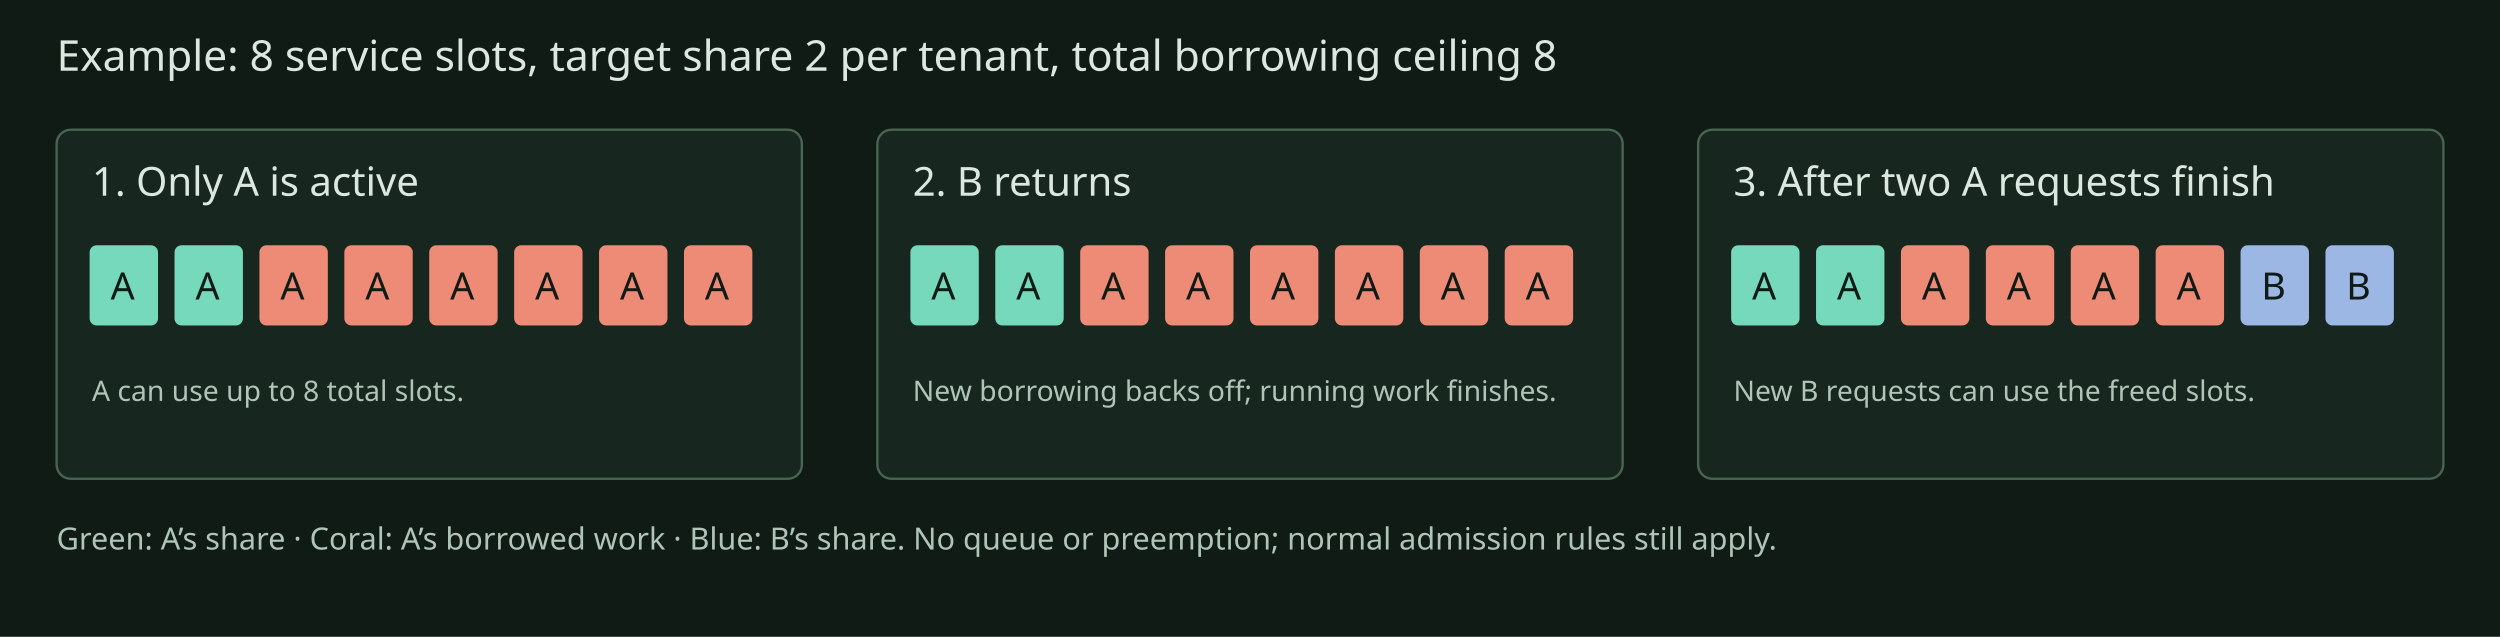
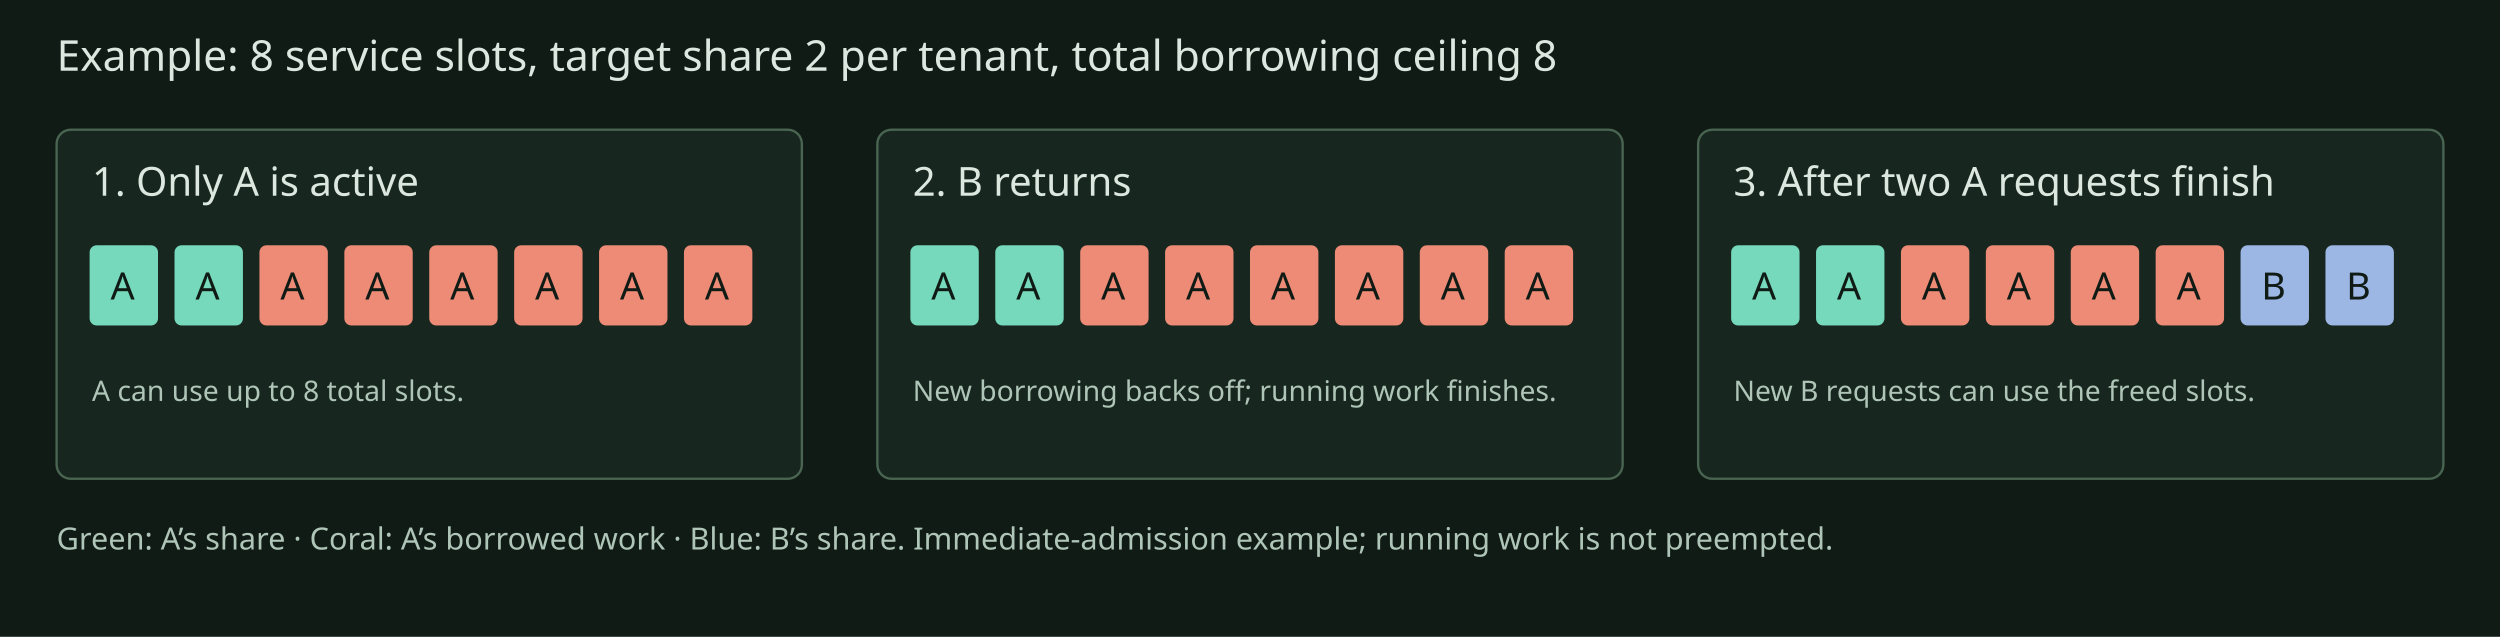
<svg xmlns="http://www.w3.org/2000/svg" width="1060" height="270" viewBox="0 0 1060 270">
  <rect width="1060" height="270" fill="#101b16" />
  <text x="24" y="30" fill="#dce8df" font-family="sans-serif" font-size="18">Example: 8 service slots, target share 2 per tenant, total borrowing ceiling 8</text>
  <rect x="24" y="55" width="316" height="148" rx="6" fill="#17271f" stroke="#496451" />
  <text x="39" y="83" fill="#dce8df" font-family="sans-serif" font-size="17">1. Only A is active</text>
  <rect x="38" y="104" width="29" height="34" rx="3" fill="#76d9bc" />
  <text x="52" y="127" text-anchor="middle" fill="#101b16" font-family="sans-serif" font-size="16">A</text>
  <rect x="74" y="104" width="29" height="34" rx="3" fill="#76d9bc" />
  <text x="88" y="127" text-anchor="middle" fill="#101b16" font-family="sans-serif" font-size="16">A</text>
  <rect x="110" y="104" width="29" height="34" rx="3" fill="#ed8b76" />
  <text x="124" y="127" text-anchor="middle" fill="#101b16" font-family="sans-serif" font-size="16">A</text>
  <rect x="146" y="104" width="29" height="34" rx="3" fill="#ed8b76" />
  <text x="160" y="127" text-anchor="middle" fill="#101b16" font-family="sans-serif" font-size="16">A</text>
  <rect x="182" y="104" width="29" height="34" rx="3" fill="#ed8b76" />
  <text x="196" y="127" text-anchor="middle" fill="#101b16" font-family="sans-serif" font-size="16">A</text>
  <rect x="218" y="104" width="29" height="34" rx="3" fill="#ed8b76" />
  <text x="232" y="127" text-anchor="middle" fill="#101b16" font-family="sans-serif" font-size="16">A</text>
  <rect x="254" y="104" width="29" height="34" rx="3" fill="#ed8b76" />
  <text x="268" y="127" text-anchor="middle" fill="#101b16" font-family="sans-serif" font-size="16">A</text>
  <rect x="290" y="104" width="29" height="34" rx="3" fill="#ed8b76" />
  <text x="304" y="127" text-anchor="middle" fill="#101b16" font-family="sans-serif" font-size="16">A</text>
  <text x="39" y="170" fill="#afc5b7" font-family="sans-serif" font-size="12">A can use up to 8 total slots.</text>
  <rect x="372" y="55" width="316" height="148" rx="6" fill="#17271f" stroke="#496451" />
  <text x="387" y="83" fill="#dce8df" font-family="sans-serif" font-size="17">2. B returns</text>
  <rect x="386" y="104" width="29" height="34" rx="3" fill="#76d9bc" />
  <text x="400" y="127" text-anchor="middle" fill="#101b16" font-family="sans-serif" font-size="16">A</text>
  <rect x="422" y="104" width="29" height="34" rx="3" fill="#76d9bc" />
  <text x="436" y="127" text-anchor="middle" fill="#101b16" font-family="sans-serif" font-size="16">A</text>
  <rect x="458" y="104" width="29" height="34" rx="3" fill="#ed8b76" />
  <text x="472" y="127" text-anchor="middle" fill="#101b16" font-family="sans-serif" font-size="16">A</text>
  <rect x="494" y="104" width="29" height="34" rx="3" fill="#ed8b76" />
  <text x="508" y="127" text-anchor="middle" fill="#101b16" font-family="sans-serif" font-size="16">A</text>
  <rect x="530" y="104" width="29" height="34" rx="3" fill="#ed8b76" />
  <text x="544" y="127" text-anchor="middle" fill="#101b16" font-family="sans-serif" font-size="16">A</text>
  <rect x="566" y="104" width="29" height="34" rx="3" fill="#ed8b76" />
  <text x="580" y="127" text-anchor="middle" fill="#101b16" font-family="sans-serif" font-size="16">A</text>
  <rect x="602" y="104" width="29" height="34" rx="3" fill="#ed8b76" />
  <text x="616" y="127" text-anchor="middle" fill="#101b16" font-family="sans-serif" font-size="16">A</text>
  <rect x="638" y="104" width="29" height="34" rx="3" fill="#ed8b76" />
  <text x="652" y="127" text-anchor="middle" fill="#101b16" font-family="sans-serif" font-size="16">A</text>
  <text x="387" y="170" fill="#afc5b7" font-family="sans-serif" font-size="12">New borrowing backs off; running work finishes.</text>
  <rect x="720" y="55" width="316" height="148" rx="6" fill="#17271f" stroke="#496451" />
  <text x="735" y="83" fill="#dce8df" font-family="sans-serif" font-size="17">3. After two A requests finish</text>
  <rect x="734" y="104" width="29" height="34" rx="3" fill="#76d9bc" />
  <text x="748" y="127" text-anchor="middle" fill="#101b16" font-family="sans-serif" font-size="16">A</text>
  <rect x="770" y="104" width="29" height="34" rx="3" fill="#76d9bc" />
  <text x="784" y="127" text-anchor="middle" fill="#101b16" font-family="sans-serif" font-size="16">A</text>
  <rect x="806" y="104" width="29" height="34" rx="3" fill="#ed8b76" />
  <text x="820" y="127" text-anchor="middle" fill="#101b16" font-family="sans-serif" font-size="16">A</text>
  <rect x="842" y="104" width="29" height="34" rx="3" fill="#ed8b76" />
  <text x="856" y="127" text-anchor="middle" fill="#101b16" font-family="sans-serif" font-size="16">A</text>
  <rect x="878" y="104" width="29" height="34" rx="3" fill="#ed8b76" />
  <text x="892" y="127" text-anchor="middle" fill="#101b16" font-family="sans-serif" font-size="16">A</text>
  <rect x="914" y="104" width="29" height="34" rx="3" fill="#ed8b76" />
  <text x="928" y="127" text-anchor="middle" fill="#101b16" font-family="sans-serif" font-size="16">A</text>
  <rect x="950" y="104" width="29" height="34" rx="3" fill="#9db7e5" />
  <text x="964" y="127" text-anchor="middle" fill="#101b16" font-family="sans-serif" font-size="16">B</text>
  <rect x="986" y="104" width="29" height="34" rx="3" fill="#9db7e5" />
  <text x="1000" y="127" text-anchor="middle" fill="#101b16" font-family="sans-serif" font-size="16">B</text>
  <text x="735" y="170" fill="#afc5b7" font-family="sans-serif" font-size="12">New B requests can use the freed slots.</text>
-   <text x="24" y="233" fill="#afc5b7" font-family="sans-serif" font-size="13">Green: A’s share · Coral: A’s borrowed work · Blue: B’s share. No queue or preemption; normal admission rules still apply.</text>
+   <text x="24" y="233" fill="#afc5b7" font-family="sans-serif" font-size="13">Green: A’s share · Coral: A’s borrowed work · Blue: B’s share. Immediate-admission example; running work is not preempted.</text>
</svg>
